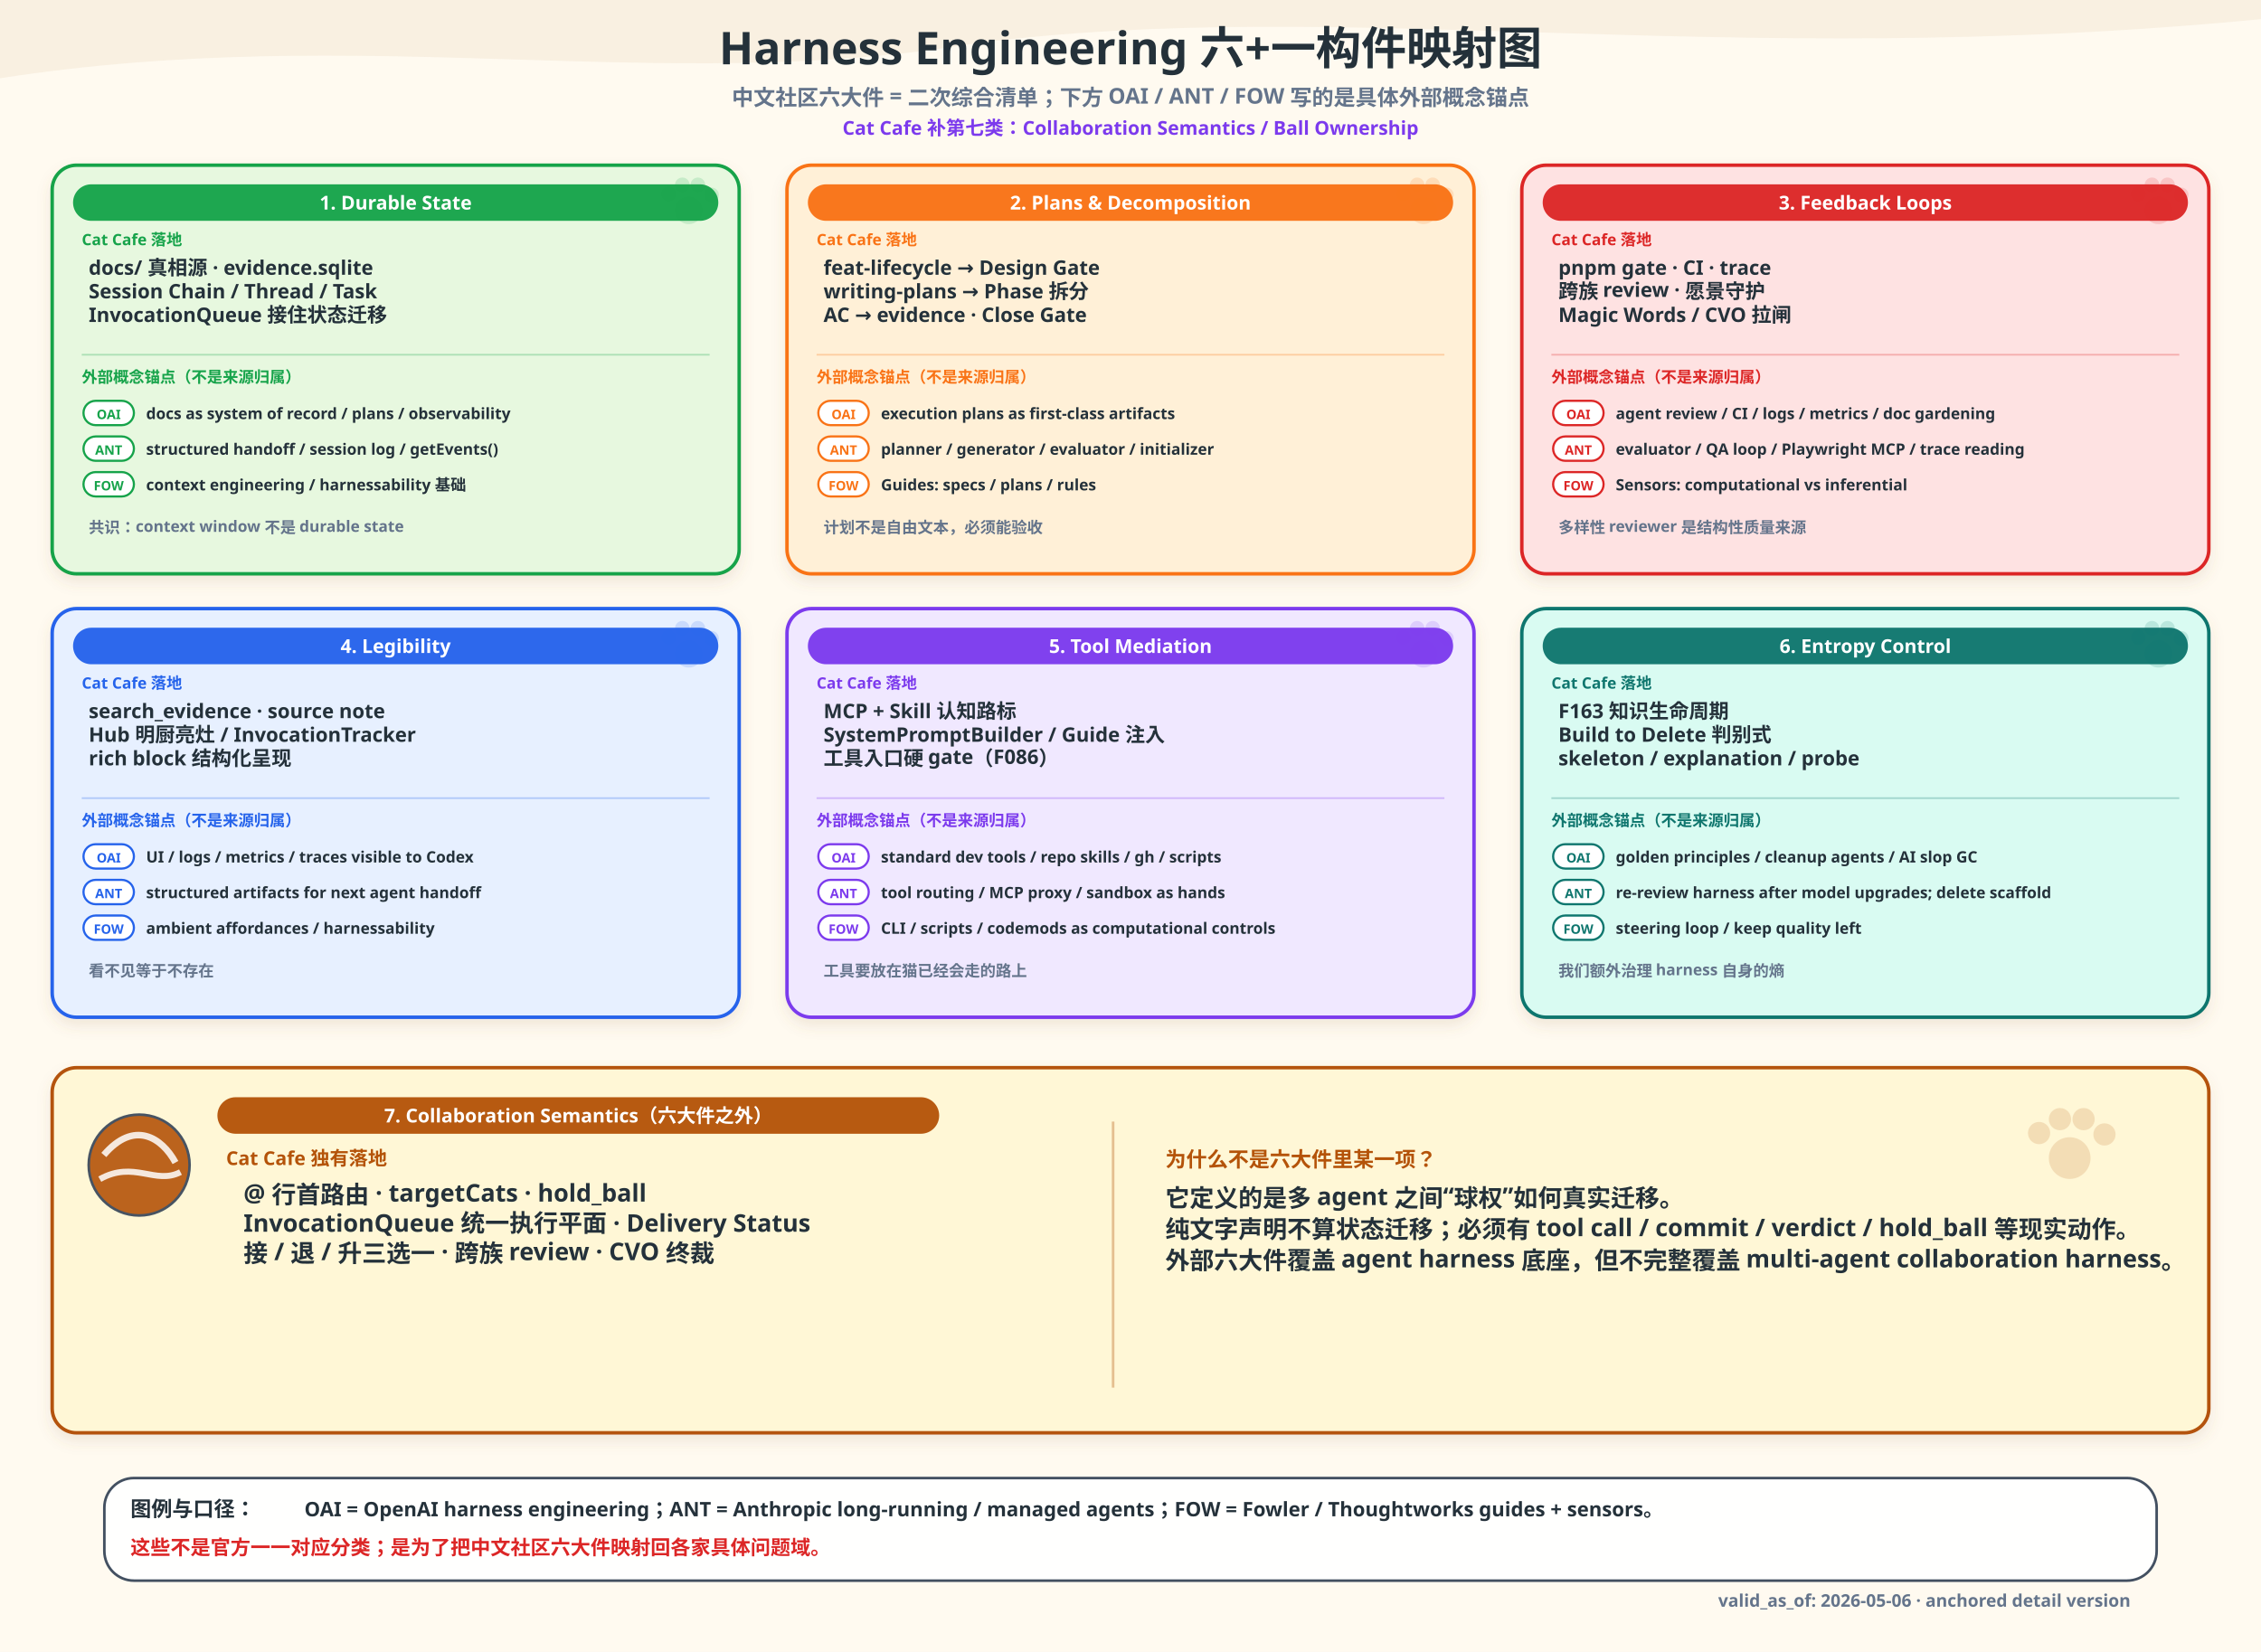
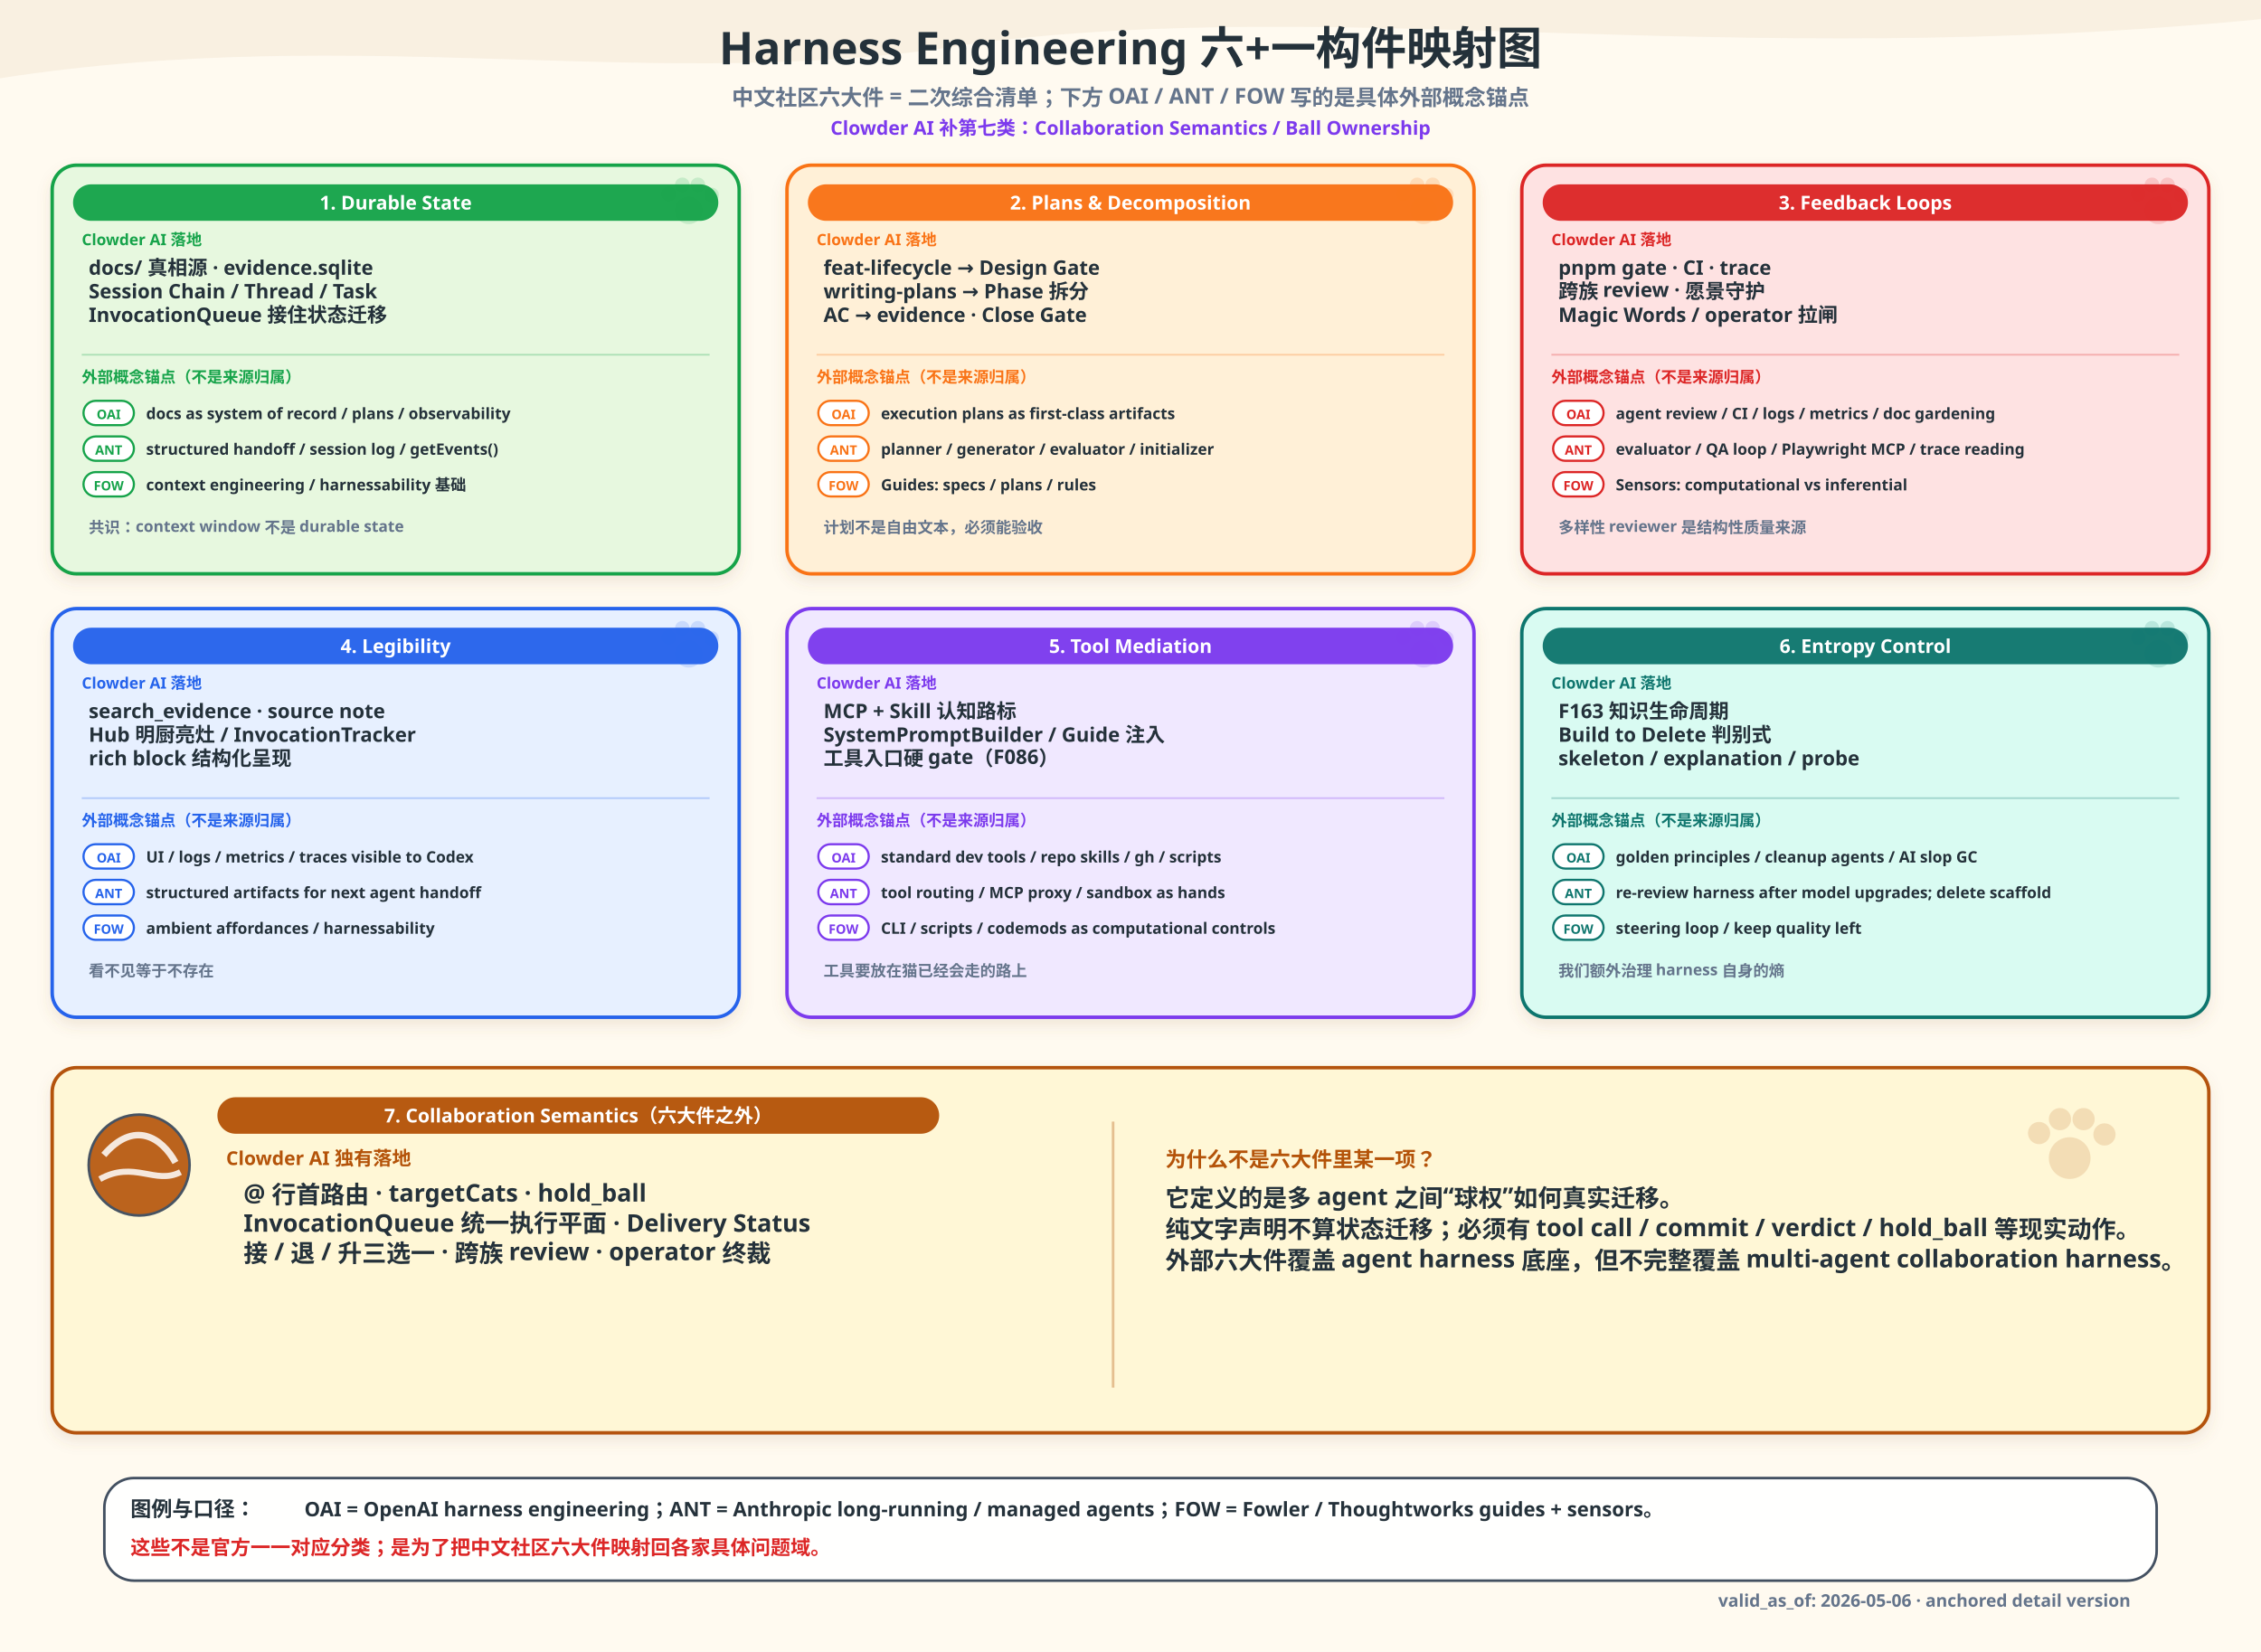
<svg xmlns="http://www.w3.org/2000/svg" width="2600" height="1900" viewBox="0 0 2600 1900">
  <defs>
    <filter id="shadow" x="-10%" y="-10%" width="120%" height="130%">
      <feDropShadow dx="0" dy="8" stdDeviation="8" flood-color="#8a6f45" flood-opacity="0.13" />
    </filter>
    <style>text{font-family:"PingFang SC", "Hiragino Sans GB", "STHeiti", "Arial Unicode MS", sans-serif;letter-spacing:0}.mono{font-family:"SFMono-Regular","Menlo",monospace}</style>
  </defs>
  <rect width="100%" height="100%" fill="#fffaf0" />
  <path d="M0,90 C420,25 760,110 1120,50 C1550,-5 1980,82 2600,22 L2600,0 L0,0 Z" fill="#f8efe0" opacity="0.92" />
  <text x="1300" y="74" text-anchor="middle" font-size="52" font-weight="900" fill="#24313a">Harness Engineering 六+一构件映射图</text>
  <text x="1300" y="121" text-anchor="middle" font-size="25" font-weight="700" fill="#64748b">中文社区六大件 = 二次综合清单；下方 OAI / ANT / FOW 写的是具体外部概念锚点</text>
-   <text x="1300" y="155" text-anchor="middle" font-size="22" font-weight="800" fill="#7c3aed">Cat Cafe 补第七类：Collaboration Semantics / Ball Ownership</text>
+   <text x="1300" y="155" text-anchor="middle" font-size="22" font-weight="800" fill="#7c3aed">Clowder AI 补第七类：Collaboration Semantics / Ball Ownership</text>
  <g>
    <rect x="60" y="190" width="790" height="470" rx="28" fill="#e7f8df" stroke="#16a34a" stroke-width="4" filter="url(#shadow)" />
    <g opacity="0.16">
      <circle cx="792" cy="242" r="15.75" fill="#16a34a" />
      <circle cx="768.9" cy="223.1" r="8.4" fill="#16a34a" />
      <circle cx="784.65" cy="212.6" r="8.4" fill="#16a34a" />
      <circle cx="802.5" cy="212.6" r="8.4" fill="#16a34a" />
      <circle cx="818.25" cy="224.15" r="8.4" fill="#16a34a" />
    </g>
    <rect x="84" y="212" width="742" height="42" rx="21" fill="#16a34a" opacity="0.96" />
    <text x="455" y="241" text-anchor="middle" font-size="22" font-weight="850" fill="white">1. Durable State</text>
    <text x="94" y="282" text-anchor="start" font-size="18" font-weight="850" fill="#16a34a">
-       <tspan x="94" dy="0">Cat Cafe 落地</tspan>
+       <tspan x="94" dy="0">Clowder AI 落地</tspan>
    </text>
    <text x="102" y="316" text-anchor="start" font-size="23" font-weight="680" fill="#24313a">
      <tspan x="102" dy="0">docs/ 真相源 · evidence.sqlite</tspan>
      <tspan x="102" dy="27.14">Session Chain / Thread / Task</tspan>
      <tspan x="102" dy="27.14">InvocationQueue 接住状态迁移</tspan>
    </text>
    <line x1="94" y1="408" x2="816" y2="408" stroke="#16a34a" stroke-width="2" opacity="0.28" />
    <text x="94" y="440" text-anchor="start" font-size="18" font-weight="850" fill="#16a34a">
      <tspan x="94" dy="0">外部概念锚点（不是来源归属）</tspan>
    </text>
    <rect x="96" y="461" width="58" height="28" rx="14" fill="white" stroke="#16a34a" stroke-width="2.5" />
    <text x="125" y="482" text-anchor="middle" font-size="15" font-weight="900" fill="#16a34a">OAI</text>
    <text x="168" y="482" font-size="18" font-weight="650" fill="#24313a">docs as system of record / plans / observability</text>
    <rect x="96" y="502" width="58" height="28" rx="14" fill="white" stroke="#16a34a" stroke-width="2.5" />
    <text x="125" y="523" text-anchor="middle" font-size="15" font-weight="900" fill="#16a34a">ANT</text>
    <text x="168" y="523" font-size="18" font-weight="650" fill="#24313a">structured handoff / session log / getEvents()</text>
    <rect x="96" y="543" width="58" height="28" rx="14" fill="white" stroke="#16a34a" stroke-width="2.5" />
    <text x="125" y="564" text-anchor="middle" font-size="15" font-weight="900" fill="#16a34a">FOW</text>
    <text x="168" y="564" font-size="18" font-weight="650" fill="#24313a">context engineering / harnessability 基础</text>
    <text x="102" y="613" text-anchor="start" font-size="18" font-weight="650" fill="#64748b">
      <tspan x="102" dy="0">共识：context window 不是 durable state</tspan>
    </text>
  </g>
  <g>
    <rect x="905" y="190" width="790" height="470" rx="28" fill="#fff0d7" stroke="#f97316" stroke-width="4" filter="url(#shadow)" />
    <g opacity="0.16">
      <circle cx="1637" cy="242" r="15.75" fill="#f97316" />
      <circle cx="1613.9" cy="223.1" r="8.4" fill="#f97316" />
      <circle cx="1629.65" cy="212.6" r="8.4" fill="#f97316" />
      <circle cx="1647.5" cy="212.6" r="8.4" fill="#f97316" />
      <circle cx="1663.25" cy="224.15" r="8.4" fill="#f97316" />
    </g>
    <rect x="929" y="212" width="742" height="42" rx="21" fill="#f97316" opacity="0.96" />
    <text x="1300" y="241" text-anchor="middle" font-size="22" font-weight="850" fill="white">2. Plans &amp; Decomposition</text>
    <text x="939" y="282" text-anchor="start" font-size="18" font-weight="850" fill="#f97316">
-       <tspan x="939" dy="0">Cat Cafe 落地</tspan>
+       <tspan x="939" dy="0">Clowder AI 落地</tspan>
    </text>
    <text x="947" y="316" text-anchor="start" font-size="23" font-weight="680" fill="#24313a">
      <tspan x="947" dy="0">feat-lifecycle → Design Gate</tspan>
      <tspan x="947" dy="27.14">writing-plans → Phase 拆分</tspan>
      <tspan x="947" dy="27.14">AC → evidence · Close Gate</tspan>
    </text>
    <line x1="939" y1="408" x2="1661" y2="408" stroke="#f97316" stroke-width="2" opacity="0.28" />
    <text x="939" y="440" text-anchor="start" font-size="18" font-weight="850" fill="#f97316">
      <tspan x="939" dy="0">外部概念锚点（不是来源归属）</tspan>
    </text>
    <rect x="941" y="461" width="58" height="28" rx="14" fill="white" stroke="#f97316" stroke-width="2.5" />
    <text x="970" y="482" text-anchor="middle" font-size="15" font-weight="900" fill="#f97316">OAI</text>
    <text x="1013" y="482" font-size="18" font-weight="650" fill="#24313a">execution plans as first-class artifacts</text>
    <rect x="941" y="502" width="58" height="28" rx="14" fill="white" stroke="#f97316" stroke-width="2.5" />
    <text x="970" y="523" text-anchor="middle" font-size="15" font-weight="900" fill="#f97316">ANT</text>
    <text x="1013" y="523" font-size="18" font-weight="650" fill="#24313a">planner / generator / evaluator / initializer</text>
    <rect x="941" y="543" width="58" height="28" rx="14" fill="white" stroke="#f97316" stroke-width="2.5" />
    <text x="970" y="564" text-anchor="middle" font-size="15" font-weight="900" fill="#f97316">FOW</text>
    <text x="1013" y="564" font-size="18" font-weight="650" fill="#24313a">Guides: specs / plans / rules</text>
    <text x="947" y="613" text-anchor="start" font-size="18" font-weight="650" fill="#64748b">
      <tspan x="947" dy="0">计划不是自由文本，必须能验收</tspan>
    </text>
  </g>
  <g>
    <rect x="1750" y="190" width="790" height="470" rx="28" fill="#fee2e2" stroke="#dc2626" stroke-width="4" filter="url(#shadow)" />
    <g opacity="0.16">
      <circle cx="2482" cy="242" r="15.75" fill="#dc2626" />
      <circle cx="2458.9" cy="223.1" r="8.4" fill="#dc2626" />
      <circle cx="2474.65" cy="212.6" r="8.4" fill="#dc2626" />
      <circle cx="2492.5" cy="212.6" r="8.4" fill="#dc2626" />
      <circle cx="2508.25" cy="224.15" r="8.4" fill="#dc2626" />
    </g>
    <rect x="1774" y="212" width="742" height="42" rx="21" fill="#dc2626" opacity="0.96" />
    <text x="2145" y="241" text-anchor="middle" font-size="22" font-weight="850" fill="white">3. Feedback Loops</text>
    <text x="1784" y="282" text-anchor="start" font-size="18" font-weight="850" fill="#dc2626">
-       <tspan x="1784" dy="0">Cat Cafe 落地</tspan>
+       <tspan x="1784" dy="0">Clowder AI 落地</tspan>
    </text>
    <text x="1792" y="316" text-anchor="start" font-size="23" font-weight="680" fill="#24313a">
      <tspan x="1792" dy="0">pnpm gate · CI · trace</tspan>
      <tspan x="1792" dy="27.14">跨族 review · 愿景守护</tspan>
-       <tspan x="1792" dy="27.14">Magic Words / CVO 拉闸</tspan>
+       <tspan x="1792" dy="27.14">Magic Words / operator 拉闸</tspan>
    </text>
    <line x1="1784" y1="408" x2="2506" y2="408" stroke="#dc2626" stroke-width="2" opacity="0.28" />
    <text x="1784" y="440" text-anchor="start" font-size="18" font-weight="850" fill="#dc2626">
      <tspan x="1784" dy="0">外部概念锚点（不是来源归属）</tspan>
    </text>
    <rect x="1786" y="461" width="58" height="28" rx="14" fill="white" stroke="#dc2626" stroke-width="2.5" />
    <text x="1815" y="482" text-anchor="middle" font-size="15" font-weight="900" fill="#dc2626">OAI</text>
    <text x="1858" y="482" font-size="18" font-weight="650" fill="#24313a">agent review / CI / logs / metrics / doc gardening</text>
    <rect x="1786" y="502" width="58" height="28" rx="14" fill="white" stroke="#dc2626" stroke-width="2.5" />
    <text x="1815" y="523" text-anchor="middle" font-size="15" font-weight="900" fill="#dc2626">ANT</text>
    <text x="1858" y="523" font-size="18" font-weight="650" fill="#24313a">evaluator / QA loop / Playwright MCP / trace reading</text>
    <rect x="1786" y="543" width="58" height="28" rx="14" fill="white" stroke="#dc2626" stroke-width="2.5" />
    <text x="1815" y="564" text-anchor="middle" font-size="15" font-weight="900" fill="#dc2626">FOW</text>
    <text x="1858" y="564" font-size="18" font-weight="650" fill="#24313a">Sensors: computational vs inferential</text>
    <text x="1792" y="613" text-anchor="start" font-size="18" font-weight="650" fill="#64748b">
      <tspan x="1792" dy="0">多样性 reviewer 是结构性质量来源</tspan>
    </text>
  </g>
  <g>
    <rect x="60" y="700" width="790" height="470" rx="28" fill="#e7f0ff" stroke="#2563eb" stroke-width="4" filter="url(#shadow)" />
    <g opacity="0.16">
      <circle cx="792" cy="752" r="15.75" fill="#2563eb" />
      <circle cx="768.9" cy="733.1" r="8.4" fill="#2563eb" />
      <circle cx="784.65" cy="722.6" r="8.4" fill="#2563eb" />
      <circle cx="802.5" cy="722.6" r="8.4" fill="#2563eb" />
      <circle cx="818.25" cy="734.15" r="8.4" fill="#2563eb" />
    </g>
    <rect x="84" y="722" width="742" height="42" rx="21" fill="#2563eb" opacity="0.96" />
    <text x="455" y="751" text-anchor="middle" font-size="22" font-weight="850" fill="white">4. Legibility</text>
    <text x="94" y="792" text-anchor="start" font-size="18" font-weight="850" fill="#2563eb">
-       <tspan x="94" dy="0">Cat Cafe 落地</tspan>
+       <tspan x="94" dy="0">Clowder AI 落地</tspan>
    </text>
    <text x="102" y="826" text-anchor="start" font-size="23" font-weight="680" fill="#24313a">
      <tspan x="102" dy="0">search_evidence · source note</tspan>
      <tspan x="102" dy="27.14">Hub 明厨亮灶 / InvocationTracker</tspan>
      <tspan x="102" dy="27.14">rich block 结构化呈现</tspan>
    </text>
    <line x1="94" y1="918" x2="816" y2="918" stroke="#2563eb" stroke-width="2" opacity="0.28" />
    <text x="94" y="950" text-anchor="start" font-size="18" font-weight="850" fill="#2563eb">
      <tspan x="94" dy="0">外部概念锚点（不是来源归属）</tspan>
    </text>
    <rect x="96" y="971" width="58" height="28" rx="14" fill="white" stroke="#2563eb" stroke-width="2.5" />
    <text x="125" y="992" text-anchor="middle" font-size="15" font-weight="900" fill="#2563eb">OAI</text>
    <text x="168" y="992" font-size="18" font-weight="650" fill="#24313a">UI / logs / metrics / traces visible to Codex</text>
    <rect x="96" y="1012" width="58" height="28" rx="14" fill="white" stroke="#2563eb" stroke-width="2.5" />
    <text x="125" y="1033" text-anchor="middle" font-size="15" font-weight="900" fill="#2563eb">ANT</text>
    <text x="168" y="1033" font-size="18" font-weight="650" fill="#24313a">structured artifacts for next agent handoff</text>
    <rect x="96" y="1053" width="58" height="28" rx="14" fill="white" stroke="#2563eb" stroke-width="2.5" />
    <text x="125" y="1074" text-anchor="middle" font-size="15" font-weight="900" fill="#2563eb">FOW</text>
    <text x="168" y="1074" font-size="18" font-weight="650" fill="#24313a">ambient affordances / harnessability</text>
    <text x="102" y="1123" text-anchor="start" font-size="18" font-weight="650" fill="#64748b">
      <tspan x="102" dy="0">看不见等于不存在</tspan>
    </text>
  </g>
  <g>
    <rect x="905" y="700" width="790" height="470" rx="28" fill="#f0e8ff" stroke="#7c3aed" stroke-width="4" filter="url(#shadow)" />
    <g opacity="0.16">
      <circle cx="1637" cy="752" r="15.75" fill="#7c3aed" />
      <circle cx="1613.9" cy="733.1" r="8.4" fill="#7c3aed" />
      <circle cx="1629.65" cy="722.6" r="8.4" fill="#7c3aed" />
      <circle cx="1647.5" cy="722.6" r="8.4" fill="#7c3aed" />
      <circle cx="1663.25" cy="734.15" r="8.4" fill="#7c3aed" />
    </g>
    <rect x="929" y="722" width="742" height="42" rx="21" fill="#7c3aed" opacity="0.96" />
    <text x="1300" y="751" text-anchor="middle" font-size="22" font-weight="850" fill="white">5. Tool Mediation</text>
    <text x="939" y="792" text-anchor="start" font-size="18" font-weight="850" fill="#7c3aed">
-       <tspan x="939" dy="0">Cat Cafe 落地</tspan>
+       <tspan x="939" dy="0">Clowder AI 落地</tspan>
    </text>
    <text x="947" y="826" text-anchor="start" font-size="23" font-weight="680" fill="#24313a">
      <tspan x="947" dy="0">MCP + Skill 认知路标</tspan>
      <tspan x="947" dy="27.14">SystemPromptBuilder / Guide 注入</tspan>
      <tspan x="947" dy="27.14">工具入口硬 gate（F086）</tspan>
    </text>
    <line x1="939" y1="918" x2="1661" y2="918" stroke="#7c3aed" stroke-width="2" opacity="0.28" />
    <text x="939" y="950" text-anchor="start" font-size="18" font-weight="850" fill="#7c3aed">
      <tspan x="939" dy="0">外部概念锚点（不是来源归属）</tspan>
    </text>
    <rect x="941" y="971" width="58" height="28" rx="14" fill="white" stroke="#7c3aed" stroke-width="2.5" />
    <text x="970" y="992" text-anchor="middle" font-size="15" font-weight="900" fill="#7c3aed">OAI</text>
    <text x="1013" y="992" font-size="18" font-weight="650" fill="#24313a">standard dev tools / repo skills / gh / scripts</text>
    <rect x="941" y="1012" width="58" height="28" rx="14" fill="white" stroke="#7c3aed" stroke-width="2.5" />
    <text x="970" y="1033" text-anchor="middle" font-size="15" font-weight="900" fill="#7c3aed">ANT</text>
    <text x="1013" y="1033" font-size="18" font-weight="650" fill="#24313a">tool routing / MCP proxy / sandbox as hands</text>
    <rect x="941" y="1053" width="58" height="28" rx="14" fill="white" stroke="#7c3aed" stroke-width="2.5" />
    <text x="970" y="1074" text-anchor="middle" font-size="15" font-weight="900" fill="#7c3aed">FOW</text>
    <text x="1013" y="1074" font-size="18" font-weight="650" fill="#24313a">CLI / scripts / codemods as computational controls</text>
    <text x="947" y="1123" text-anchor="start" font-size="18" font-weight="650" fill="#64748b">
      <tspan x="947" dy="0">工具要放在猫已经会走的路上</tspan>
    </text>
  </g>
  <g>
    <rect x="1750" y="700" width="790" height="470" rx="28" fill="#d9fbf2" stroke="#0f766e" stroke-width="4" filter="url(#shadow)" />
    <g opacity="0.16">
      <circle cx="2482" cy="752" r="15.75" fill="#0f766e" />
      <circle cx="2458.9" cy="733.1" r="8.4" fill="#0f766e" />
      <circle cx="2474.65" cy="722.6" r="8.4" fill="#0f766e" />
      <circle cx="2492.5" cy="722.6" r="8.4" fill="#0f766e" />
      <circle cx="2508.25" cy="734.15" r="8.4" fill="#0f766e" />
    </g>
    <rect x="1774" y="722" width="742" height="42" rx="21" fill="#0f766e" opacity="0.96" />
    <text x="2145" y="751" text-anchor="middle" font-size="22" font-weight="850" fill="white">6. Entropy Control</text>
    <text x="1784" y="792" text-anchor="start" font-size="18" font-weight="850" fill="#0f766e">
-       <tspan x="1784" dy="0">Cat Cafe 落地</tspan>
+       <tspan x="1784" dy="0">Clowder AI 落地</tspan>
    </text>
    <text x="1792" y="826" text-anchor="start" font-size="23" font-weight="680" fill="#24313a">
      <tspan x="1792" dy="0">F163 知识生命周期</tspan>
      <tspan x="1792" dy="27.14">Build to Delete 判别式</tspan>
      <tspan x="1792" dy="27.14">skeleton / explanation / probe</tspan>
    </text>
    <line x1="1784" y1="918" x2="2506" y2="918" stroke="#0f766e" stroke-width="2" opacity="0.28" />
    <text x="1784" y="950" text-anchor="start" font-size="18" font-weight="850" fill="#0f766e">
      <tspan x="1784" dy="0">外部概念锚点（不是来源归属）</tspan>
    </text>
    <rect x="1786" y="971" width="58" height="28" rx="14" fill="white" stroke="#0f766e" stroke-width="2.5" />
    <text x="1815" y="992" text-anchor="middle" font-size="15" font-weight="900" fill="#0f766e">OAI</text>
    <text x="1858" y="992" font-size="18" font-weight="650" fill="#24313a">golden principles / cleanup agents / AI slop GC</text>
    <rect x="1786" y="1012" width="58" height="28" rx="14" fill="white" stroke="#0f766e" stroke-width="2.5" />
    <text x="1815" y="1033" text-anchor="middle" font-size="15" font-weight="900" fill="#0f766e">ANT</text>
    <text x="1858" y="1033" font-size="18" font-weight="650" fill="#24313a">re-review harness after model upgrades; delete scaffold</text>
    <rect x="1786" y="1053" width="58" height="28" rx="14" fill="white" stroke="#0f766e" stroke-width="2.5" />
    <text x="1815" y="1074" text-anchor="middle" font-size="15" font-weight="900" fill="#0f766e">FOW</text>
    <text x="1858" y="1074" font-size="18" font-weight="650" fill="#24313a">steering loop / keep quality left</text>
    <text x="1792" y="1123" text-anchor="start" font-size="18" font-weight="650" fill="#64748b">
      <tspan x="1792" dy="0">我们额外治理 harness 自身的熵</tspan>
    </text>
  </g>
  <rect x="60" y="1228" width="2480" height="420" rx="28" fill="#fff7d6" stroke="#b45309" stroke-width="4" filter="url(#shadow)" />
  <g>
    <circle cx="160" cy="1340" r="58" fill="#b45309" opacity="0.9" stroke="#334155" stroke-width="3" />
    <path d="M 119.4 1328.4 C 154.2 1287.8, 186.1 1308.1, 201.76 1337.1" fill="none" stroke="white" stroke-width="7.54" opacity=".85" />
    <path d="M 114.76 1356.24 C 154.2 1334.2, 178.56 1363.2, 207.56 1348.12" fill="none" stroke="white" stroke-width="6.96" opacity=".85" />
  </g>
  <rect x="250" y="1262" width="830" height="42" rx="21" fill="#b45309" opacity="0.96" />
  <text x="665" y="1291" text-anchor="middle" font-size="22" font-weight="850" fill="white">7. Collaboration Semantics（六大件之外）</text>
  <text x="260" y="1340" text-anchor="start" font-size="22" font-weight="900" fill="#b45309">
-     <tspan x="260" dy="0">Cat Cafe 独有落地</tspan>
+     <tspan x="260" dy="0">Clowder AI 独有落地</tspan>
  </text>
  <text x="280" y="1382" text-anchor="start" font-size="28" font-weight="720" fill="#24313a">
    <tspan x="280" dy="0">@ 行首路由 · targetCats · hold_ball</tspan>
    <tspan x="280" dy="34.72">InvocationQueue 统一执行平面 · Delivery Status</tspan>
-     <tspan x="280" dy="34.72">接 / 退 / 升三选一 · 跨族 review · CVO 终裁</tspan>
+     <tspan x="280" dy="34.72">接 / 退 / 升三选一 · 跨族 review · operator 终裁</tspan>
  </text>
  <line x1="1280" y1="1290" x2="1280" y2="1596" stroke="#b45309" stroke-width="3" opacity="0.34" />
  <text x="1340" y="1342" text-anchor="start" font-size="24" font-weight="900" fill="#b45309">
    <tspan x="1340" dy="0">为什么不是六大件里某一项？</tspan>
  </text>
  <text x="1340" y="1388" text-anchor="start" font-size="28" font-weight="720" fill="#24313a">
    <tspan x="1340" dy="0">它定义的是多 agent 之间“球权”如何真实迁移。</tspan>
    <tspan x="1340" dy="35.84">纯文字声明不算状态迁移；必须有 tool call / commit / verdict / hold_ball 等现实动作。</tspan>
    <tspan x="1340" dy="35.84">外部六大件覆盖 agent harness 底座，但不完整覆盖 multi-agent collaboration harness。</tspan>
  </text>
  <g opacity="0.16">
    <circle cx="2380" cy="1332" r="24" fill="#b45309" />
    <circle cx="2344.8" cy="1303.2" r="12.8" fill="#b45309" />
    <circle cx="2368.8" cy="1287.2" r="12.8" fill="#b45309" />
    <circle cx="2396" cy="1287.2" r="12.8" fill="#b45309" />
    <circle cx="2420" cy="1304.8" r="12.8" fill="#b45309" />
  </g>
  <rect x="120" y="1700" width="2360" height="118" rx="34" fill="#ffffff" stroke="#334155" stroke-width="3" opacity="0.92" />
  <text x="150" y="1744" font-size="24" font-weight="850" fill="#24313a">图例与口径：</text>
  <text x="350" y="1744" font-size="23" font-weight="700" fill="#24313a">OAI = OpenAI harness engineering；ANT = Anthropic long-running / managed agents；FOW = Fowler / Thoughtworks guides + sensors。</text>
  <text x="150" y="1788" font-size="23" font-weight="700" fill="#dc2626">这些不是官方一一对应分类；是为了把中文社区六大件映射回各家具体问题域。</text>
  <text x="2450" y="1848" text-anchor="end" font-size="20" font-weight="700" fill="#64748b">valid_as_of: 2026-05-06 · anchored detail version</text>
</svg>
